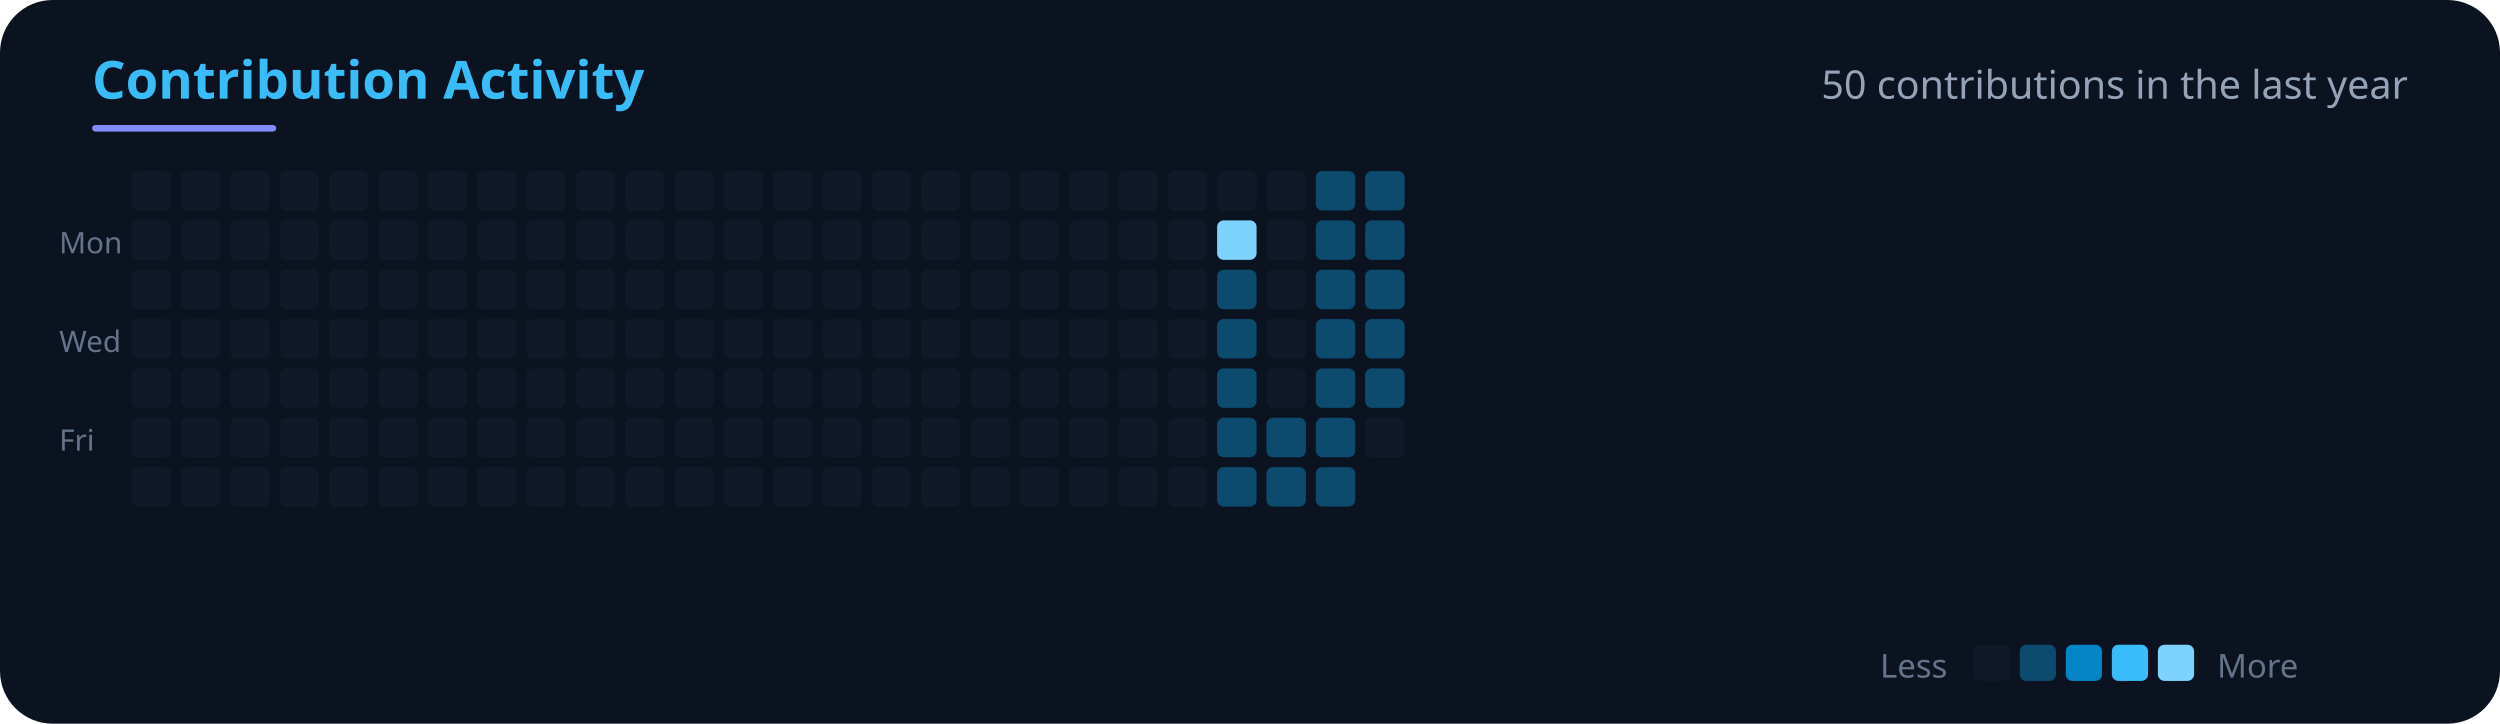
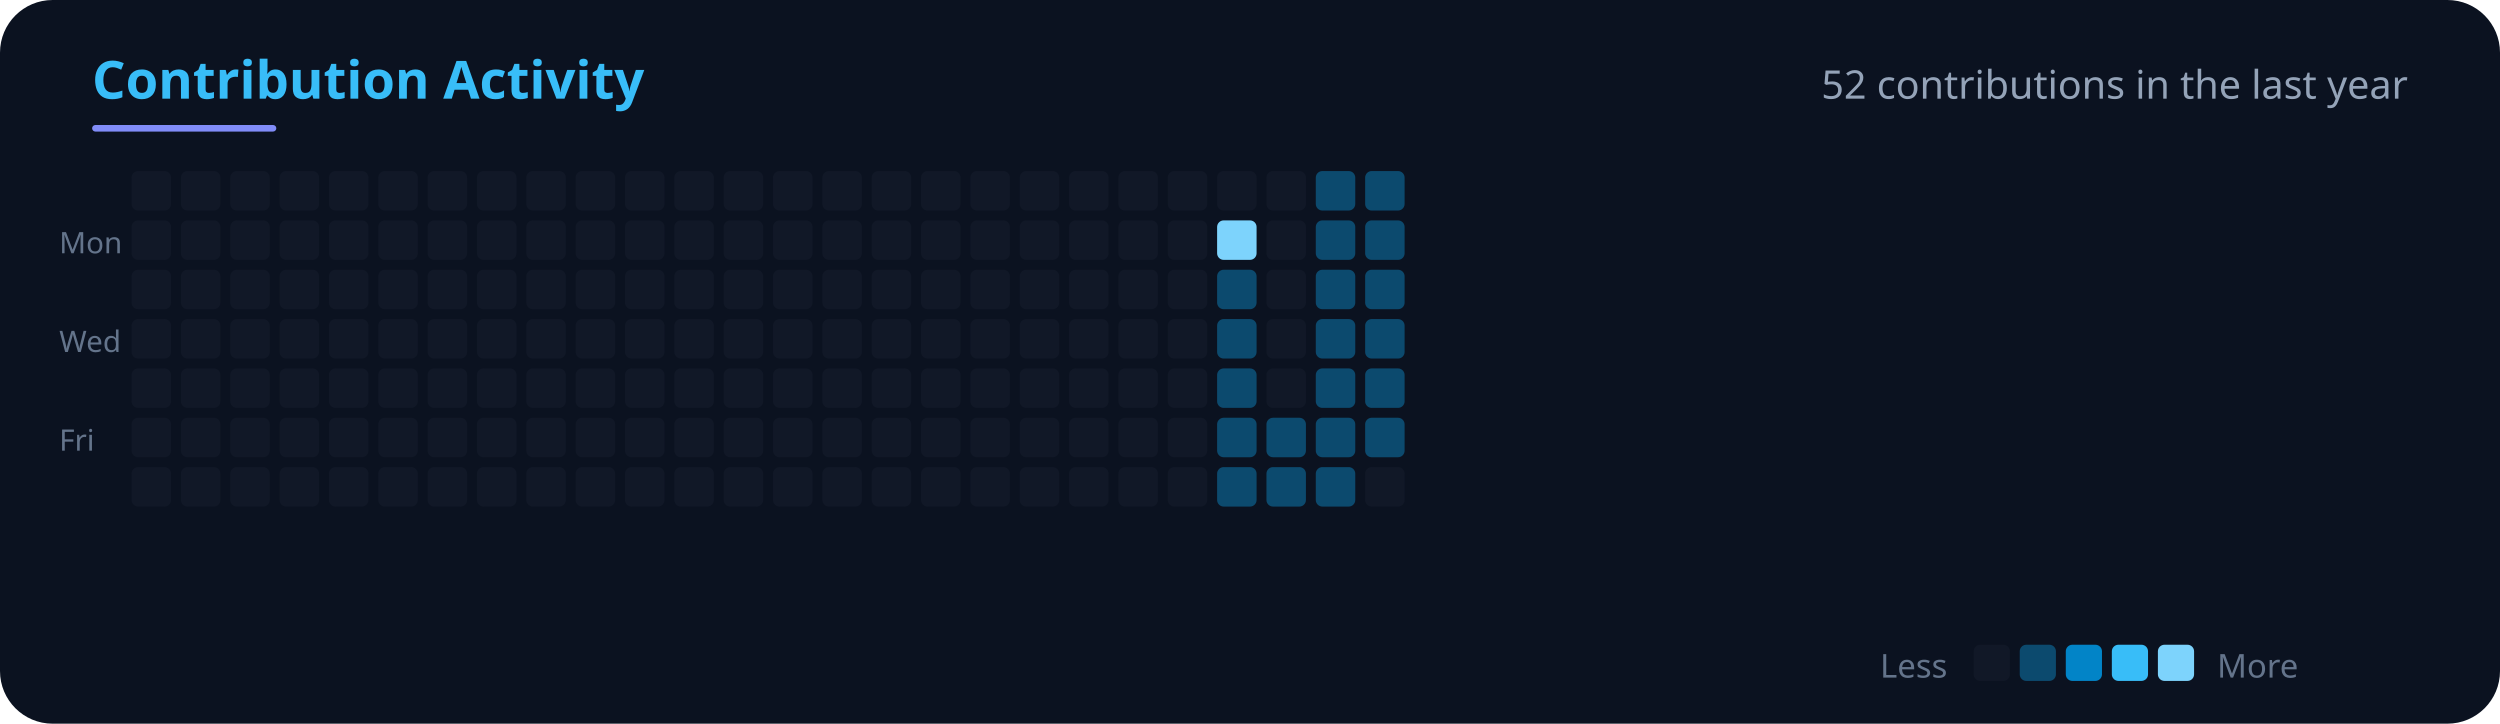
<svg xmlns="http://www.w3.org/2000/svg" width="760" height="220" viewBox="0 0 760 220" role="img">
  <rect width="100%" height="100%" rx="16" fill="#0B1220" />
  <text x="28" y="30" fill="#38BDF8" font-family="Segoe UI, Ubuntu, sans-serif" font-size="16" font-weight="700">Contribution Activity</text>
-   <text x="732" y="30" text-anchor="end" fill="#94A3B8" font-family="Segoe UI, Ubuntu, sans-serif" font-size="12">50 contributions in the last year</text>
+   <text x="732" y="30" text-anchor="end" fill="#94A3B8" font-family="Segoe UI, Ubuntu, sans-serif" font-size="12">52 contributions in the last year</text>
  <rect x="28" y="38" width="56" height="2" rx="1" fill="#818CF8" />
  <text x="18" y="77" fill="#64748B" font-family="Segoe UI, Ubuntu, sans-serif" font-size="9">Mon</text>
  <text x="18" y="107" fill="#64748B" font-family="Segoe UI, Ubuntu, sans-serif" font-size="9">Wed</text>
  <text x="18" y="137" fill="#64748B" font-family="Segoe UI, Ubuntu, sans-serif" font-size="9">Fri</text>
  <rect x="40" y="52" width="12" height="12" rx="2" fill="#111827" />
  <rect x="40" y="67" width="12" height="12" rx="2" fill="#111827" />
  <rect x="40" y="82" width="12" height="12" rx="2" fill="#111827" />
  <rect x="40" y="97" width="12" height="12" rx="2" fill="#111827" />
  <rect x="40" y="112" width="12" height="12" rx="2" fill="#111827" />
  <rect x="40" y="127" width="12" height="12" rx="2" fill="#111827" />
  <rect x="40" y="142" width="12" height="12" rx="2" fill="#111827" />
  <rect x="55" y="52" width="12" height="12" rx="2" fill="#111827" />
  <rect x="55" y="67" width="12" height="12" rx="2" fill="#111827" />
  <rect x="55" y="82" width="12" height="12" rx="2" fill="#111827" />
  <rect x="55" y="97" width="12" height="12" rx="2" fill="#111827" />
  <rect x="55" y="112" width="12" height="12" rx="2" fill="#111827" />
  <rect x="55" y="127" width="12" height="12" rx="2" fill="#111827" />
  <rect x="55" y="142" width="12" height="12" rx="2" fill="#111827" />
  <rect x="70" y="52" width="12" height="12" rx="2" fill="#111827" />
  <rect x="70" y="67" width="12" height="12" rx="2" fill="#111827" />
  <rect x="70" y="82" width="12" height="12" rx="2" fill="#111827" />
  <rect x="70" y="97" width="12" height="12" rx="2" fill="#111827" />
  <rect x="70" y="112" width="12" height="12" rx="2" fill="#111827" />
  <rect x="70" y="127" width="12" height="12" rx="2" fill="#111827" />
  <rect x="70" y="142" width="12" height="12" rx="2" fill="#111827" />
  <rect x="85" y="52" width="12" height="12" rx="2" fill="#111827" />
  <rect x="85" y="67" width="12" height="12" rx="2" fill="#111827" />
  <rect x="85" y="82" width="12" height="12" rx="2" fill="#111827" />
  <rect x="85" y="97" width="12" height="12" rx="2" fill="#111827" />
  <rect x="85" y="112" width="12" height="12" rx="2" fill="#111827" />
  <rect x="85" y="127" width="12" height="12" rx="2" fill="#111827" />
  <rect x="85" y="142" width="12" height="12" rx="2" fill="#111827" />
  <rect x="100" y="52" width="12" height="12" rx="2" fill="#111827" />
  <rect x="100" y="67" width="12" height="12" rx="2" fill="#111827" />
  <rect x="100" y="82" width="12" height="12" rx="2" fill="#111827" />
  <rect x="100" y="97" width="12" height="12" rx="2" fill="#111827" />
  <rect x="100" y="112" width="12" height="12" rx="2" fill="#111827" />
  <rect x="100" y="127" width="12" height="12" rx="2" fill="#111827" />
  <rect x="100" y="142" width="12" height="12" rx="2" fill="#111827" />
  <rect x="115" y="52" width="12" height="12" rx="2" fill="#111827" />
  <rect x="115" y="67" width="12" height="12" rx="2" fill="#111827" />
  <rect x="115" y="82" width="12" height="12" rx="2" fill="#111827" />
  <rect x="115" y="97" width="12" height="12" rx="2" fill="#111827" />
  <rect x="115" y="112" width="12" height="12" rx="2" fill="#111827" />
  <rect x="115" y="127" width="12" height="12" rx="2" fill="#111827" />
  <rect x="115" y="142" width="12" height="12" rx="2" fill="#111827" />
  <rect x="130" y="52" width="12" height="12" rx="2" fill="#111827" />
  <rect x="130" y="67" width="12" height="12" rx="2" fill="#111827" />
  <rect x="130" y="82" width="12" height="12" rx="2" fill="#111827" />
  <rect x="130" y="97" width="12" height="12" rx="2" fill="#111827" />
  <rect x="130" y="112" width="12" height="12" rx="2" fill="#111827" />
  <rect x="130" y="127" width="12" height="12" rx="2" fill="#111827" />
  <rect x="130" y="142" width="12" height="12" rx="2" fill="#111827" />
  <rect x="145" y="52" width="12" height="12" rx="2" fill="#111827" />
  <rect x="145" y="67" width="12" height="12" rx="2" fill="#111827" />
  <rect x="145" y="82" width="12" height="12" rx="2" fill="#111827" />
  <rect x="145" y="97" width="12" height="12" rx="2" fill="#111827" />
  <rect x="145" y="112" width="12" height="12" rx="2" fill="#111827" />
  <rect x="145" y="127" width="12" height="12" rx="2" fill="#111827" />
  <rect x="145" y="142" width="12" height="12" rx="2" fill="#111827" />
  <rect x="160" y="52" width="12" height="12" rx="2" fill="#111827" />
  <rect x="160" y="67" width="12" height="12" rx="2" fill="#111827" />
  <rect x="160" y="82" width="12" height="12" rx="2" fill="#111827" />
  <rect x="160" y="97" width="12" height="12" rx="2" fill="#111827" />
  <rect x="160" y="112" width="12" height="12" rx="2" fill="#111827" />
  <rect x="160" y="127" width="12" height="12" rx="2" fill="#111827" />
  <rect x="160" y="142" width="12" height="12" rx="2" fill="#111827" />
  <rect x="175" y="52" width="12" height="12" rx="2" fill="#111827" />
  <rect x="175" y="67" width="12" height="12" rx="2" fill="#111827" />
  <rect x="175" y="82" width="12" height="12" rx="2" fill="#111827" />
  <rect x="175" y="97" width="12" height="12" rx="2" fill="#111827" />
  <rect x="175" y="112" width="12" height="12" rx="2" fill="#111827" />
  <rect x="175" y="127" width="12" height="12" rx="2" fill="#111827" />
  <rect x="175" y="142" width="12" height="12" rx="2" fill="#111827" />
  <rect x="190" y="52" width="12" height="12" rx="2" fill="#111827" />
  <rect x="190" y="67" width="12" height="12" rx="2" fill="#111827" />
  <rect x="190" y="82" width="12" height="12" rx="2" fill="#111827" />
  <rect x="190" y="97" width="12" height="12" rx="2" fill="#111827" />
  <rect x="190" y="112" width="12" height="12" rx="2" fill="#111827" />
  <rect x="190" y="127" width="12" height="12" rx="2" fill="#111827" />
  <rect x="190" y="142" width="12" height="12" rx="2" fill="#111827" />
  <rect x="205" y="52" width="12" height="12" rx="2" fill="#111827" />
  <rect x="205" y="67" width="12" height="12" rx="2" fill="#111827" />
  <rect x="205" y="82" width="12" height="12" rx="2" fill="#111827" />
  <rect x="205" y="97" width="12" height="12" rx="2" fill="#111827" />
  <rect x="205" y="112" width="12" height="12" rx="2" fill="#111827" />
  <rect x="205" y="127" width="12" height="12" rx="2" fill="#111827" />
  <rect x="205" y="142" width="12" height="12" rx="2" fill="#111827" />
  <rect x="220" y="52" width="12" height="12" rx="2" fill="#111827" />
  <rect x="220" y="67" width="12" height="12" rx="2" fill="#111827" />
  <rect x="220" y="82" width="12" height="12" rx="2" fill="#111827" />
  <rect x="220" y="97" width="12" height="12" rx="2" fill="#111827" />
  <rect x="220" y="112" width="12" height="12" rx="2" fill="#111827" />
  <rect x="220" y="127" width="12" height="12" rx="2" fill="#111827" />
  <rect x="220" y="142" width="12" height="12" rx="2" fill="#111827" />
  <rect x="235" y="52" width="12" height="12" rx="2" fill="#111827" />
  <rect x="235" y="67" width="12" height="12" rx="2" fill="#111827" />
  <rect x="235" y="82" width="12" height="12" rx="2" fill="#111827" />
  <rect x="235" y="97" width="12" height="12" rx="2" fill="#111827" />
  <rect x="235" y="112" width="12" height="12" rx="2" fill="#111827" />
  <rect x="235" y="127" width="12" height="12" rx="2" fill="#111827" />
  <rect x="235" y="142" width="12" height="12" rx="2" fill="#111827" />
  <rect x="250" y="52" width="12" height="12" rx="2" fill="#111827" />
  <rect x="250" y="67" width="12" height="12" rx="2" fill="#111827" />
  <rect x="250" y="82" width="12" height="12" rx="2" fill="#111827" />
  <rect x="250" y="97" width="12" height="12" rx="2" fill="#111827" />
  <rect x="250" y="112" width="12" height="12" rx="2" fill="#111827" />
  <rect x="250" y="127" width="12" height="12" rx="2" fill="#111827" />
  <rect x="250" y="142" width="12" height="12" rx="2" fill="#111827" />
  <rect x="265" y="52" width="12" height="12" rx="2" fill="#111827" />
  <rect x="265" y="67" width="12" height="12" rx="2" fill="#111827" />
  <rect x="265" y="82" width="12" height="12" rx="2" fill="#111827" />
  <rect x="265" y="97" width="12" height="12" rx="2" fill="#111827" />
  <rect x="265" y="112" width="12" height="12" rx="2" fill="#111827" />
  <rect x="265" y="127" width="12" height="12" rx="2" fill="#111827" />
  <rect x="265" y="142" width="12" height="12" rx="2" fill="#111827" />
  <rect x="280" y="52" width="12" height="12" rx="2" fill="#111827" />
  <rect x="280" y="67" width="12" height="12" rx="2" fill="#111827" />
  <rect x="280" y="82" width="12" height="12" rx="2" fill="#111827" />
  <rect x="280" y="97" width="12" height="12" rx="2" fill="#111827" />
  <rect x="280" y="112" width="12" height="12" rx="2" fill="#111827" />
  <rect x="280" y="127" width="12" height="12" rx="2" fill="#111827" />
  <rect x="280" y="142" width="12" height="12" rx="2" fill="#111827" />
  <rect x="295" y="52" width="12" height="12" rx="2" fill="#111827" />
  <rect x="295" y="67" width="12" height="12" rx="2" fill="#111827" />
  <rect x="295" y="82" width="12" height="12" rx="2" fill="#111827" />
  <rect x="295" y="97" width="12" height="12" rx="2" fill="#111827" />
  <rect x="295" y="112" width="12" height="12" rx="2" fill="#111827" />
  <rect x="295" y="127" width="12" height="12" rx="2" fill="#111827" />
  <rect x="295" y="142" width="12" height="12" rx="2" fill="#111827" />
  <rect x="310" y="52" width="12" height="12" rx="2" fill="#111827" />
  <rect x="310" y="67" width="12" height="12" rx="2" fill="#111827" />
  <rect x="310" y="82" width="12" height="12" rx="2" fill="#111827" />
  <rect x="310" y="97" width="12" height="12" rx="2" fill="#111827" />
  <rect x="310" y="112" width="12" height="12" rx="2" fill="#111827" />
  <rect x="310" y="127" width="12" height="12" rx="2" fill="#111827" />
  <rect x="310" y="142" width="12" height="12" rx="2" fill="#111827" />
  <rect x="325" y="52" width="12" height="12" rx="2" fill="#111827" />
  <rect x="325" y="67" width="12" height="12" rx="2" fill="#111827" />
  <rect x="325" y="82" width="12" height="12" rx="2" fill="#111827" />
  <rect x="325" y="97" width="12" height="12" rx="2" fill="#111827" />
  <rect x="325" y="112" width="12" height="12" rx="2" fill="#111827" />
  <rect x="325" y="127" width="12" height="12" rx="2" fill="#111827" />
  <rect x="325" y="142" width="12" height="12" rx="2" fill="#111827" />
  <rect x="340" y="52" width="12" height="12" rx="2" fill="#111827" />
  <rect x="340" y="67" width="12" height="12" rx="2" fill="#111827" />
  <rect x="340" y="82" width="12" height="12" rx="2" fill="#111827" />
  <rect x="340" y="97" width="12" height="12" rx="2" fill="#111827" />
  <rect x="340" y="112" width="12" height="12" rx="2" fill="#111827" />
  <rect x="340" y="127" width="12" height="12" rx="2" fill="#111827" />
  <rect x="340" y="142" width="12" height="12" rx="2" fill="#111827" />
  <rect x="355" y="52" width="12" height="12" rx="2" fill="#111827" />
  <rect x="355" y="67" width="12" height="12" rx="2" fill="#111827" />
  <rect x="355" y="82" width="12" height="12" rx="2" fill="#111827" />
  <rect x="355" y="97" width="12" height="12" rx="2" fill="#111827" />
  <rect x="355" y="112" width="12" height="12" rx="2" fill="#111827" />
  <rect x="355" y="127" width="12" height="12" rx="2" fill="#111827" />
  <rect x="355" y="142" width="12" height="12" rx="2" fill="#111827" />
  <rect x="370" y="52" width="12" height="12" rx="2" fill="#111827" />
  <rect x="370" y="67" width="12" height="12" rx="2" fill="#7DD3FC" />
  <rect x="370" y="82" width="12" height="12" rx="2" fill="#0C4A6E" />
  <rect x="370" y="97" width="12" height="12" rx="2" fill="#0C4A6E" />
  <rect x="370" y="112" width="12" height="12" rx="2" fill="#0C4A6E" />
  <rect x="370" y="127" width="12" height="12" rx="2" fill="#0C4A6E" />
  <rect x="370" y="142" width="12" height="12" rx="2" fill="#0C4A6E" />
  <rect x="385" y="52" width="12" height="12" rx="2" fill="#111827" />
  <rect x="385" y="67" width="12" height="12" rx="2" fill="#111827" />
  <rect x="385" y="82" width="12" height="12" rx="2" fill="#111827" />
  <rect x="385" y="97" width="12" height="12" rx="2" fill="#111827" />
  <rect x="385" y="112" width="12" height="12" rx="2" fill="#111827" />
  <rect x="385" y="127" width="12" height="12" rx="2" fill="#0C4A6E" />
  <rect x="385" y="142" width="12" height="12" rx="2" fill="#0C4A6E" />
  <rect x="400" y="52" width="12" height="12" rx="2" fill="#0C4A6E" />
  <rect x="400" y="67" width="12" height="12" rx="2" fill="#0C4A6E" />
  <rect x="400" y="82" width="12" height="12" rx="2" fill="#0C4A6E" />
  <rect x="400" y="97" width="12" height="12" rx="2" fill="#0C4A6E" />
  <rect x="400" y="112" width="12" height="12" rx="2" fill="#0C4A6E" />
  <rect x="400" y="127" width="12" height="12" rx="2" fill="#0C4A6E" />
  <rect x="400" y="142" width="12" height="12" rx="2" fill="#0C4A6E" />
  <rect x="415" y="52" width="12" height="12" rx="2" fill="#0C4A6E" />
  <rect x="415" y="67" width="12" height="12" rx="2" fill="#0C4A6E" />
  <rect x="415" y="82" width="12" height="12" rx="2" fill="#0C4A6E" />
  <rect x="415" y="97" width="12" height="12" rx="2" fill="#0C4A6E" />
  <rect x="415" y="112" width="12" height="12" rx="2" fill="#0C4A6E" />
-   <rect x="415" y="127" width="12" height="12" rx="2" fill="#111827" />
+   <rect x="415" y="127" width="12" height="12" rx="2" fill="#0C4A6E" />
+   <rect x="415" y="142" width="12" height="12" rx="2" fill="#111827" />
  <text x="592" y="206" text-anchor="end" fill="#64748B" font-size="10" font-family="Segoe UI, Ubuntu, sans-serif">Less</text>
  <rect x="600" y="196" width="11" height="11" rx="2" fill="#111827" />
  <rect x="614" y="196" width="11" height="11" rx="2" fill="#0C4A6E" />
  <rect x="628" y="196" width="11" height="11" rx="2" fill="#0284C7" />
  <rect x="642" y="196" width="11" height="11" rx="2" fill="#38BDF8" />
  <rect x="656" y="196" width="11" height="11" rx="2" fill="#7DD3FC" />
  <text x="674" y="206" fill="#64748B" font-size="10" font-family="Segoe UI, Ubuntu, sans-serif">More</text>
</svg>
